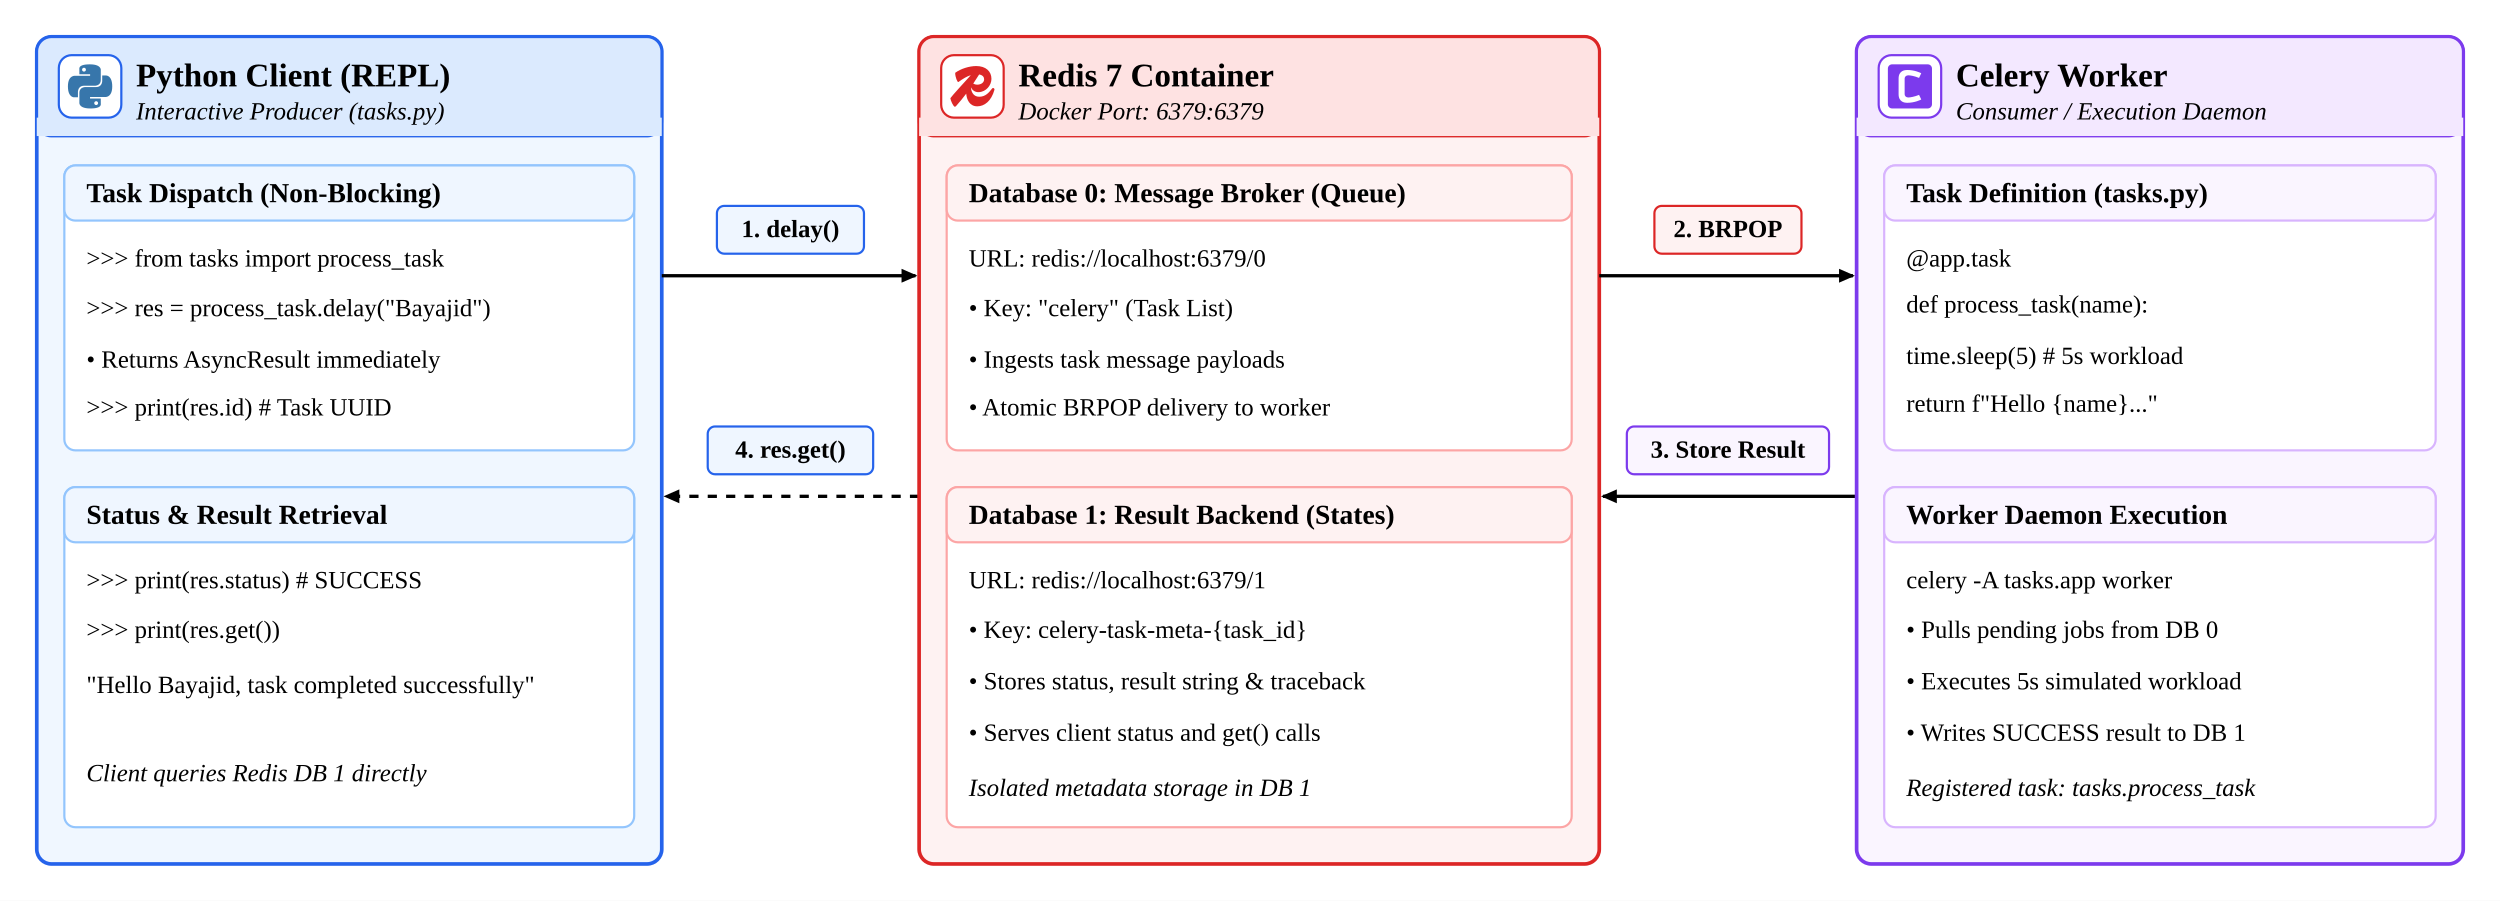
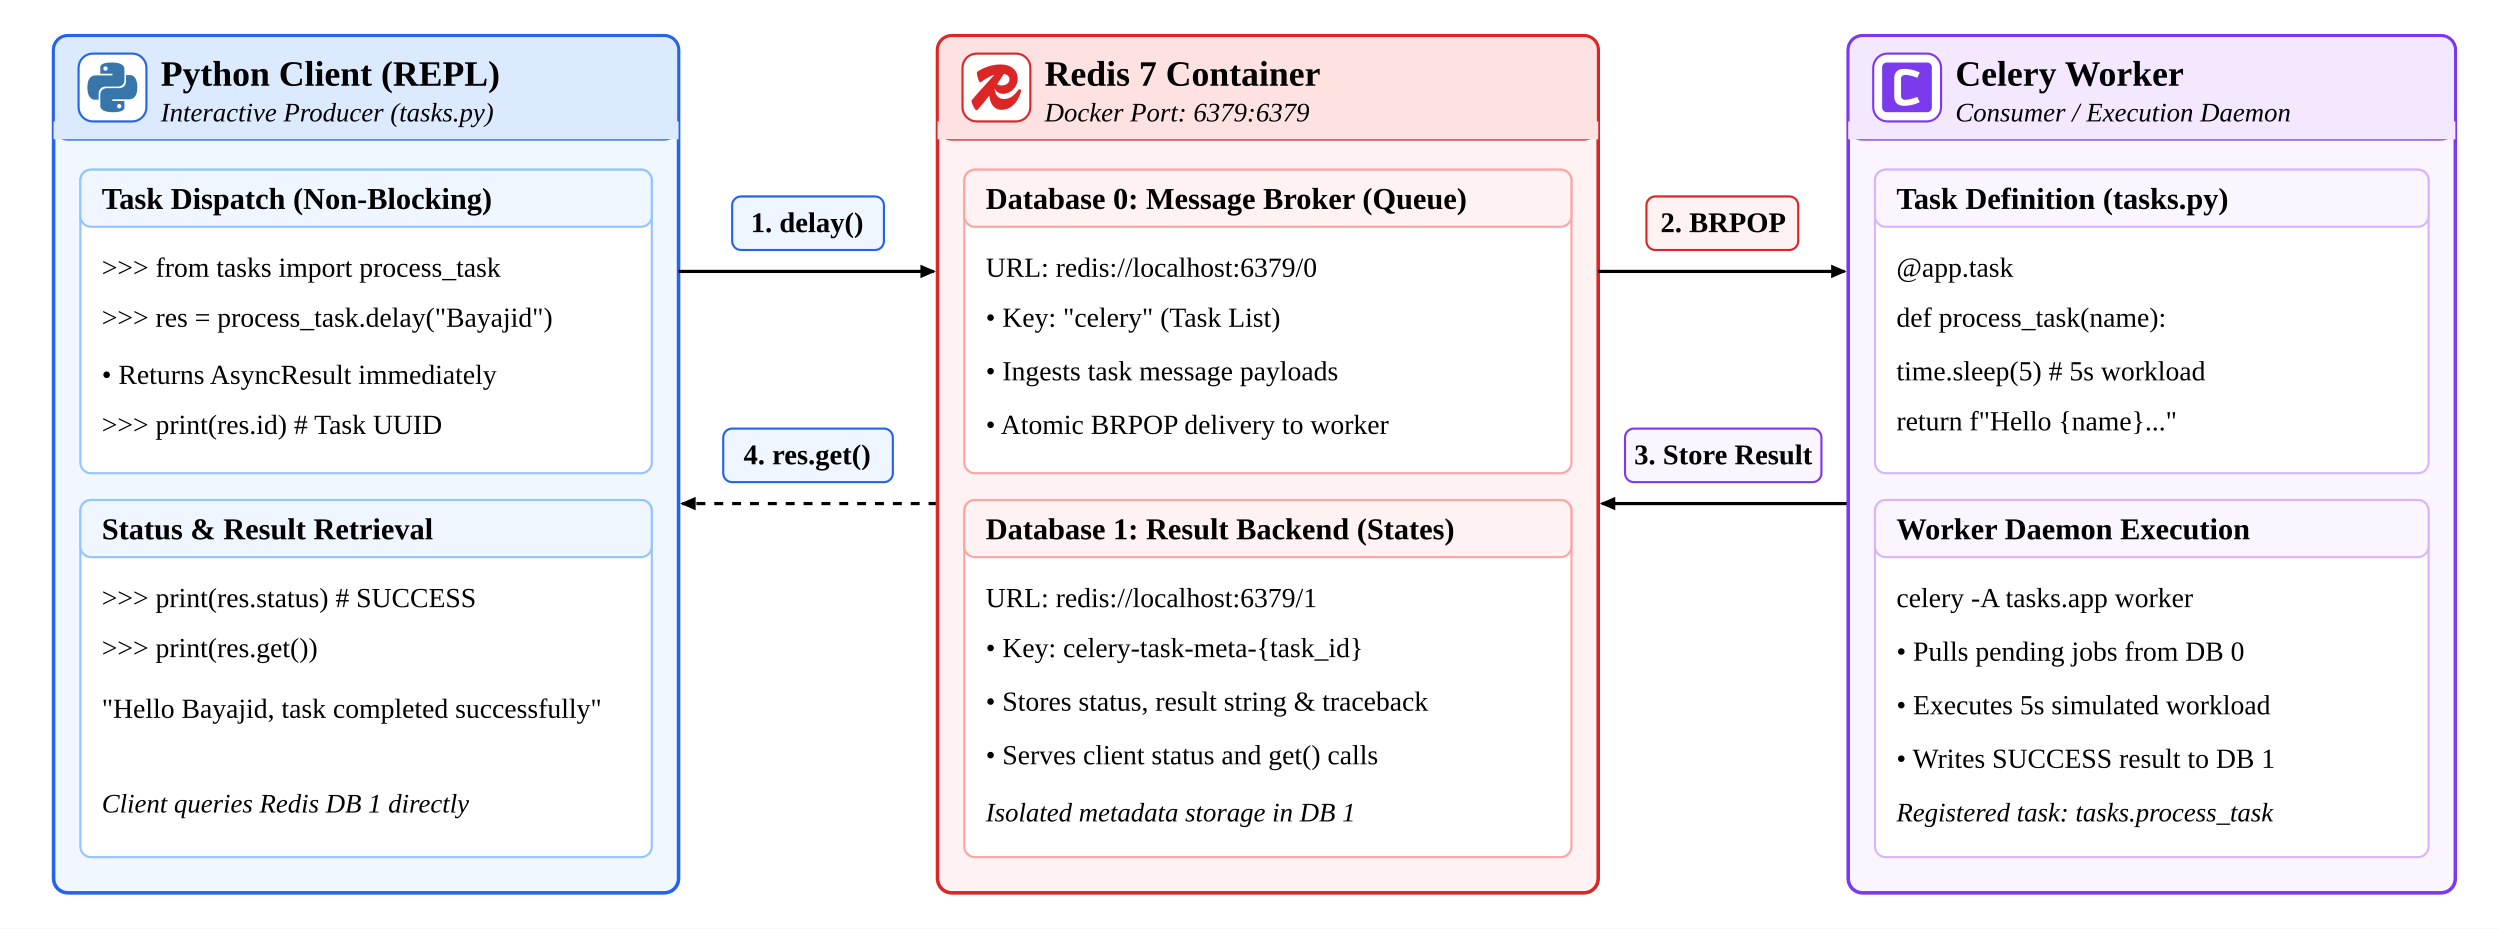
- <svg xmlns="http://www.w3.org/2000/svg" viewBox="0 0 1360 490" width="1360" height="490">
+ <svg xmlns="http://www.w3.org/2000/svg" viewBox="0 0 1400 520" width="1400" height="520">
  <defs>
    <style>
      text {
        font-family: "Times New Roman", Times, "Liberation Serif", serif;
        fill: #000000;
      }
      .title-text {
-         font-size: 18px;
+         font-size: 20px;
        font-weight: bold;
        fill: #000000;
      }
      .subtitle-text {
-         font-size: 13.5px;
+         font-size: 15px;
        font-style: italic;
        fill: #000000;
      }
      .section-heading {
-         font-size: 15px;
+         font-size: 17px;
        font-weight: bold;
        fill: #000000;
      }
      .code-font {
        font-family: "Times New Roman", Times, "Liberation Serif", serif;
-         font-size: 13.5px;
+         font-size: 15.5px;
        fill: #000000;
      }
      .body-text {
-         font-size: 13.5px;
+         font-size: 15.5px;
        fill: #000000;
      }
      .arrow-label {
-         font-size: 13.5px;
+         font-size: 16px;
        font-weight: bold;
        fill: #000000;
      }
      .arrow-sub {
-         font-size: 12.5px;
+         font-size: 14.5px;
        font-style: italic;
        fill: #000000;
      }
      .flow-step-title {
-         font-size: 14.5px;
+         font-size: 16.5px;
        font-weight: bold;
        fill: #000000;
      }
      .flow-step-sub {
-         font-size: 13px;
+         font-size: 14.5px;
        font-style: italic;
        fill: #000000;
      }
    </style>
    <marker id="arr-black" viewBox="0 0 10 10" refX="7" refY="5" markerWidth="6" markerHeight="6" orient="auto-start-reverse">
      <path d="M 0 1.5 L 8 5 L 0 8.5 z" fill="#000000" />
    </marker>
  </defs>
  <rect width="100%" height="100%" fill="#ffffff" />
-   <g transform="translate(20, 20)">
-     <rect width="340" height="450" rx="8" fill="#f0f7ff" stroke="#2563eb" stroke-width="2" />
-     <rect width="340" height="54" rx="8" fill="#dbeafe" stroke="#2563eb" stroke-width="1.5" />
-     <rect y="44" width="340" height="10" fill="#dbeafe" />
-     <rect x="12" y="10" width="34" height="34" rx="7" fill="#ffffff" stroke="#2563eb" stroke-width="1.2" />
-     <g transform="translate(17, 15) scale(1)">
+   <g transform="translate(30, 20)">
+     <rect width="350" height="480" rx="8" fill="#f0f7ff" stroke="#2563eb" stroke-width="2" />
+     <rect width="350" height="58" rx="8" fill="#dbeafe" stroke="#2563eb" stroke-width="1.5" />
+     <rect y="48" width="350" height="10" fill="#dbeafe" />
+     <rect x="14" y="10" width="38" height="38" rx="8" fill="#ffffff" stroke="#2563eb" stroke-width="1.2" />
+     <g transform="translate(19, 15) scale(1.16)">
      <path d="M14.25.18l.9.2.73.26.59.3.45.32.34.34.25.34.16.33.1.3.04.26.02.2-.01.13V8.5l-.05.63-.13.55-.21.46-.26.38-.3.31-.33.25-.35.19-.35.14-.33.1-.3.07-.26.04-.21.02H8.77l-.69.05-.59.14-.5.22-.41.27-.33.32-.27.35-.2.36-.15.37-.1.35-.07.32-.04.27-.02.21v3.06H3.17l-.21-.03-.28-.07-.32-.12-.35-.18-.36-.26-.36-.36-.35-.46-.32-.59-.28-.73-.21-.88-.14-1.05-.05-1.23.06-1.22.16-1.04.24-.87.32-.71.36-.57.4-.44.42-.33.42-.24.4-.16.36-.1.32-.05.24-.01h.16l.06.01h8.16v-.83H6.18l-.01-2.75-.02-.37.05-.34.11-.31.17-.28.25-.26.31-.23.38-.2.44-.18.51-.15.58-.12.64-.1.71-.06.77-.04.84-.02 1.27.05zm-6.3 1.98l-.23.33-.08.41.08.41.23.34.33.22.41.09.41-.09.33-.22.23-.34.08-.41-.08-.41-.23-.33-.33-.22-.41-.09-.41.09zm13.09 3.95l.28.06.32.12.35.18.36.27.36.35.35.47.32.59.28.73.21.88.14 1.04.05 1.23-.06 1.23-.16 1.04-.24.86-.32.71-.36.57-.4.45-.42.33-.42.24-.4.16-.36.09-.32.05-.24.02-.16-.01h-8.22v.82h5.84l.01 2.76.02.36-.05.34-.11.31-.17.29-.25.25-.31.24-.38.2-.44.17-.51.15-.58.13-.64.09-.71.07-.77.04-.84.01-1.27-.04-1.07-.14-.9-.2-.73-.25-.59-.3-.45-.33-.34-.34-.25-.34-.16-.33-.1-.3-.04-.25-.02-.2.01-.13v-5.34l.05-.64.13-.54.21-.46.26-.38.3-.32.33-.24.35-.2.35-.14.33-.1.3-.06.26-.04.21-.02.13-.01h5.84l.69-.05.59-.14.5-.21.41-.28.33-.32.27-.35.2-.36.15-.36.1-.35.07-.32.04-.28.02-.21V6.07h2.09l.14.01zm-6.47 14.25l-.23.33-.08.41.08.41.23.33.33.23.41.08.41-.08.33-.23.23-.33.08-.41-.08-.41-.23-.33-.33-.23-.41-.08-.41.08z" fill="#3776ab" />
    </g>
-     <text x="54" y="27" text-anchor="start" class="title-text">Python Client (REPL)</text>
-     <text x="54" y="45" text-anchor="start" class="subtitle-text">Interactive Producer (tasks.py)</text>
-     <g transform="translate(15, 70)">
-       <rect width="310" height="155" rx="6" fill="#ffffff" stroke="#93c5fd" stroke-width="1.2" />
-       <rect width="310" height="30" rx="6" fill="#eff6ff" stroke="#93c5fd" stroke-width="1.2" />
-       <text x="12" y="20" class="section-heading">Task Dispatch (Non-Blocking)</text>
-       <text x="12" y="55" class="code-font">&gt;&gt;&gt; from tasks import process_task</text>
-       <text x="12" y="82" class="code-font">&gt;&gt;&gt; res = process_task.delay("Bayajid")</text>
-       <text x="12" y="110" class="body-text">• Returns AsyncResult immediately</text>
-       <text x="12" y="136" class="code-font">&gt;&gt;&gt; print(res.id) # Task UUID</text>
+     <text x="60" y="28" text-anchor="start" class="title-text">Python Client (REPL)</text>
+     <text x="60" y="48" text-anchor="start" class="subtitle-text">Interactive Producer (tasks.py)</text>
+     <g transform="translate(15, 75)">
+       <rect width="320" height="170" rx="6" fill="#ffffff" stroke="#93c5fd" stroke-width="1.2" />
+       <rect width="320" height="32" rx="6" fill="#eff6ff" stroke="#93c5fd" stroke-width="1.2" />
+       <text x="12" y="22" class="section-heading">Task Dispatch (Non-Blocking)</text>
+       <text x="12" y="60" class="code-font">&gt;&gt;&gt; from tasks import process_task</text>
+       <text x="12" y="88" class="code-font">&gt;&gt;&gt; res = process_task.delay("Bayajid")</text>
+       <text x="12" y="120" class="body-text">• Returns AsyncResult immediately</text>
+       <text x="12" y="148" class="code-font">&gt;&gt;&gt; print(res.id) # Task UUID</text>
    </g>
-     <g transform="translate(15, 245)">
-       <rect width="310" height="185" rx="6" fill="#ffffff" stroke="#93c5fd" stroke-width="1.2" />
-       <rect width="310" height="30" rx="6" fill="#eff6ff" stroke="#93c5fd" stroke-width="1.2" />
-       <text x="12" y="20" class="section-heading">Status &amp; Result Retrieval</text>
-       <text x="12" y="55" class="code-font">&gt;&gt;&gt; print(res.status) # SUCCESS</text>
-       <text x="12" y="82" class="code-font">&gt;&gt;&gt; print(res.get())</text>
-       <text x="12" y="112" class="body-text">"Hello Bayajid, task completed successfully"</text>
-       <text x="12" y="160" class="subtitle-text">Client queries Redis DB 1 directly</text>
+     <g transform="translate(15, 260)">
+       <rect width="320" height="200" rx="6" fill="#ffffff" stroke="#93c5fd" stroke-width="1.2" />
+       <rect width="320" height="32" rx="6" fill="#eff6ff" stroke="#93c5fd" stroke-width="1.2" />
+       <text x="12" y="22" class="section-heading">Status &amp; Result Retrieval</text>
+       <text x="12" y="60" class="code-font">&gt;&gt;&gt; print(res.status) # SUCCESS</text>
+       <text x="12" y="88" class="code-font">&gt;&gt;&gt; print(res.get())</text>
+       <text x="12" y="122" class="body-text">"Hello Bayajid, task completed successfully"</text>
+       <text x="12" y="175" class="subtitle-text">Client queries Redis DB 1 directly</text>
    </g>
  </g>
-   <rect x="390" y="112" width="80" height="26" rx="4" fill="#eff6ff" stroke="#2563eb" stroke-width="1.2" />
-   <text x="430" y="129" text-anchor="middle" class="arrow-label">1. delay()</text>
-   <line x1="360" y1="150" x2="498" y2="150" stroke="#000000" stroke-width="1.8" marker-end="url(#arr-black)" />
-   <rect x="385" y="232" width="90" height="26" rx="4" fill="#eff6ff" stroke="#2563eb" stroke-width="1.2" />
-   <text x="430" y="249" text-anchor="middle" class="arrow-label">4. res.get()</text>
-   <line x1="500" y1="270" x2="362" y2="270" stroke="#000000" stroke-width="1.8" stroke-dasharray="5,5" marker-end="url(#arr-black)" />
-   <g transform="translate(500, 20)">
-     <rect width="370" height="450" rx="8" fill="#fef2f2" stroke="#dc2626" stroke-width="2" />
-     <rect width="370" height="54" rx="8" fill="#fee2e2" stroke="#dc2626" stroke-width="1.5" />
-     <rect y="44" width="370" height="10" fill="#fee2e2" />
-     <rect x="12" y="10" width="34" height="34" rx="7" fill="#ffffff" stroke="#dc2626" stroke-width="1.2" />
-     <g transform="translate(17, 15) scale(1)">
+   <rect x="410" y="110" width="85" height="30" rx="5" fill="#eff6ff" stroke="#2563eb" stroke-width="1.2" />
+   <text x="452" y="130" text-anchor="middle" class="arrow-label">1. delay()</text>
+   <line x1="380" y1="152" x2="523" y2="152" stroke="#000000" stroke-width="1.8" marker-end="url(#arr-black)" />
+   <rect x="405" y="240" width="95" height="30" rx="5" fill="#eff6ff" stroke="#2563eb" stroke-width="1.2" />
+   <text x="452" y="260" text-anchor="middle" class="arrow-label">4. res.get()</text>
+   <line x1="525" y1="282" x2="382" y2="282" stroke="#000000" stroke-width="1.8" stroke-dasharray="5,5" marker-end="url(#arr-black)" />
+   <g transform="translate(525, 20)">
+     <rect width="370" height="480" rx="8" fill="#fef2f2" stroke="#dc2626" stroke-width="2" />
+     <rect width="370" height="58" rx="8" fill="#fee2e2" stroke="#dc2626" stroke-width="1.5" />
+     <rect y="48" width="370" height="10" fill="#fee2e2" />
+     <rect x="14" y="10" width="38" height="38" rx="8" fill="#ffffff" stroke="#dc2626" stroke-width="1.2" />
+     <g transform="translate(19, 15) scale(1.16)">
      <path d="M22.71 13.145c-1.66 2.092-3.452 4.483-7.038 4.483-3.203 0-4.397-2.825-4.48-5.12.701 1.484 2.073 2.685 4.214 2.63 4.117-.133 6.94-3.852 6.94-7.239 0-4.05-3.022-6.972-8.268-6.972-3.752 0-8.4 1.428-11.455 3.685C2.59 6.937 3.885 9.958 4.35 9.626c2.648-1.904 4.748-3.13 6.784-3.744C8.12 9.244.886 17.05 0 18.425c.1 1.261 1.66 4.648 2.424 4.648.232 0 .431-.133.664-.365a100.49 100.49 0 0 0 5.54-6.765c.222 3.104 1.748 6.898 6.014 6.898 3.819 0 7.604-2.756 9.33-8.965.2-.764-.73-1.361-1.261-.73zm-4.349-5.013c0 1.959-1.926 2.922-3.685 2.922-.941 0-1.664-.247-2.235-.568 1.051-1.592 2.092-3.225 3.21-4.973 1.972.334 2.71 1.43 2.71 2.619z" fill="#dc2626" />
    </g>
-     <text x="54" y="27" text-anchor="start" class="title-text">Redis 7 Container</text>
-     <text x="54" y="45" text-anchor="start" class="subtitle-text">Docker Port: 6379:6379</text>
-     <g transform="translate(15, 70)">
-       <rect width="340" height="155" rx="6" fill="#ffffff" stroke="#fca5a5" stroke-width="1.2" />
-       <rect width="340" height="30" rx="6" fill="#fef2f2" stroke="#fca5a5" stroke-width="1.2" />
-       <text x="12" y="20" class="section-heading">Database 0: Message Broker (Queue)</text>
-       <text x="12" y="55" class="code-font">URL: redis://localhost:6379/0</text>
-       <text x="12" y="82" class="body-text">• Key: "celery" (Task List)</text>
-       <text x="12" y="110" class="body-text">• Ingests task message payloads</text>
-       <text x="12" y="136" class="body-text">• Atomic BRPOP delivery to worker</text>
+     <text x="60" y="28" text-anchor="start" class="title-text">Redis 7 Container</text>
+     <text x="60" y="48" text-anchor="start" class="subtitle-text">Docker Port: 6379:6379</text>
+     <g transform="translate(15, 75)">
+       <rect width="340" height="170" rx="6" fill="#ffffff" stroke="#fca5a5" stroke-width="1.2" />
+       <rect width="340" height="32" rx="6" fill="#fef2f2" stroke="#fca5a5" stroke-width="1.2" />
+       <text x="12" y="22" class="section-heading">Database 0: Message Broker (Queue)</text>
+       <text x="12" y="60" class="code-font">URL: redis://localhost:6379/0</text>
+       <text x="12" y="88" class="body-text">• Key: "celery" (Task List)</text>
+       <text x="12" y="118" class="body-text">• Ingests task message payloads</text>
+       <text x="12" y="148" class="body-text">• Atomic BRPOP delivery to worker</text>
    </g>
-     <g transform="translate(15, 245)">
-       <rect width="340" height="185" rx="6" fill="#ffffff" stroke="#fca5a5" stroke-width="1.2" />
-       <rect width="340" height="30" rx="6" fill="#fef2f2" stroke="#fca5a5" stroke-width="1.2" />
-       <text x="12" y="20" class="section-heading">Database 1: Result Backend (States)</text>
-       <text x="12" y="55" class="code-font">URL: redis://localhost:6379/1</text>
-       <text x="12" y="82" class="body-text">• Key: celery-task-meta-{task_id}</text>
-       <text x="12" y="110" class="body-text">• Stores status, result string &amp; traceback</text>
-       <text x="12" y="138" class="body-text">• Serves client status and get() calls</text>
-       <text x="12" y="168" class="subtitle-text">Isolated metadata storage in DB 1</text>
+     <g transform="translate(15, 260)">
+       <rect width="340" height="200" rx="6" fill="#ffffff" stroke="#fca5a5" stroke-width="1.2" />
+       <rect width="340" height="32" rx="6" fill="#fef2f2" stroke="#fca5a5" stroke-width="1.2" />
+       <text x="12" y="22" class="section-heading">Database 1: Result Backend (States)</text>
+       <text x="12" y="60" class="code-font">URL: redis://localhost:6379/1</text>
+       <text x="12" y="88" class="body-text">• Key: celery-task-meta-{task_id}</text>
+       <text x="12" y="118" class="body-text">• Stores status, result string &amp; traceback</text>
+       <text x="12" y="148" class="body-text">• Serves client status and get() calls</text>
+       <text x="12" y="180" class="subtitle-text">Isolated metadata storage in DB 1</text>
    </g>
  </g>
-   <rect x="900" y="112" width="80" height="26" rx="4" fill="#fef2f2" stroke="#dc2626" stroke-width="1.2" />
-   <text x="940" y="129" text-anchor="middle" class="arrow-label">2. BRPOP</text>
-   <line x1="870" y1="150" x2="1008" y2="150" stroke="#000000" stroke-width="1.8" marker-end="url(#arr-black)" />
-   <rect x="885" y="232" width="110" height="26" rx="4" fill="#faf5ff" stroke="#7c3aed" stroke-width="1.2" />
-   <text x="940" y="249" text-anchor="middle" class="arrow-label">3. Store Result</text>
-   <line x1="1010" y1="270" x2="872" y2="270" stroke="#000000" stroke-width="1.8" marker-end="url(#arr-black)" />
-   <g transform="translate(1010, 20)">
-     <rect width="330" height="450" rx="8" fill="#faf5ff" stroke="#7c3aed" stroke-width="2" />
-     <rect width="330" height="54" rx="8" fill="#f3e8ff" stroke="#7c3aed" stroke-width="1.5" />
-     <rect y="44" width="330" height="10" fill="#f3e8ff" />
-     <rect x="12" y="10" width="34" height="34" rx="7" fill="#ffffff" stroke="#7c3aed" stroke-width="1.2" />
-     <g transform="translate(17, 15) scale(1)">
+   <rect x="922" y="110" width="85" height="30" rx="5" fill="#fef2f2" stroke="#dc2626" stroke-width="1.2" />
+   <text x="965" y="130" text-anchor="middle" class="arrow-label">2. BRPOP</text>
+   <line x1="895" y1="152" x2="1033" y2="152" stroke="#000000" stroke-width="1.8" marker-end="url(#arr-black)" />
+   <rect x="910" y="240" width="110" height="30" rx="5" fill="#faf5ff" stroke="#7c3aed" stroke-width="1.2" />
+   <text x="965" y="260" text-anchor="middle" class="arrow-label">3. Store Result</text>
+   <line x1="1035" y1="282" x2="897" y2="282" stroke="#000000" stroke-width="1.8" marker-end="url(#arr-black)" />
+   <g transform="translate(1035, 20)">
+     <rect width="340" height="480" rx="8" fill="#faf5ff" stroke="#7c3aed" stroke-width="2" />
+     <rect width="340" height="58" rx="8" fill="#f3e8ff" stroke="#7c3aed" stroke-width="1.5" />
+     <rect y="48" width="340" height="10" fill="#f3e8ff" />
+     <rect x="14" y="10" width="38" height="38" rx="8" fill="#ffffff" stroke="#7c3aed" stroke-width="1.2" />
+     <g transform="translate(19, 15) scale(1.16)">
      <path d="M2.303 0A2.298 2.298 0 0 0 0 2.303v19.394A2.298 2.298 0 0 0 2.303 24h19.394A2.298 2.298 0 0 0 24 21.697V2.303A2.298 2.298 0 0 0 21.697 0zm8.177 3.072c4.098 0 7.028 1.438 7.68 1.764l-1.194 2.55c-2.442-1.057-4.993-1.41-5.672-1.41-1.574 0-2.17.922-2.17 1.763v8.494c0 .869.596 1.791 2.17 1.791.679 0 3.23-.38 5.672-1.41l1.194 2.496c-.435.271-3.637 1.818-7.68 1.818-1.112 0-4.64-.244-4.64-4.64V7.713c0-4.397 3.528-4.64 4.64-4.64z" fill="#7c3aed" />
    </g>
-     <text x="54" y="27" text-anchor="start" class="title-text">Celery Worker</text>
-     <text x="54" y="45" text-anchor="start" class="subtitle-text">Consumer / Execution Daemon</text>
-     <g transform="translate(15, 70)">
-       <rect width="300" height="155" rx="6" fill="#ffffff" stroke="#d8b4fe" stroke-width="1.2" />
-       <rect width="300" height="30" rx="6" fill="#faf5ff" stroke="#d8b4fe" stroke-width="1.2" />
-       <text x="12" y="20" class="section-heading">Task Definition (tasks.py)</text>
-       <text x="12" y="55" class="code-font">@app.task</text>
-       <text x="12" y="80" class="code-font">def process_task(name):</text>
-       <text x="12" y="108" class="code-font">  time.sleep(5) # 5s workload</text>
-       <text x="12" y="134" class="code-font">  return f"Hello {name}..."</text>
+     <text x="60" y="28" text-anchor="start" class="title-text">Celery Worker</text>
+     <text x="60" y="48" text-anchor="start" class="subtitle-text">Consumer / Execution Daemon</text>
+     <g transform="translate(15, 75)">
+       <rect width="310" height="170" rx="6" fill="#ffffff" stroke="#d8b4fe" stroke-width="1.2" />
+       <rect width="310" height="32" rx="6" fill="#faf5ff" stroke="#d8b4fe" stroke-width="1.2" />
+       <text x="12" y="22" class="section-heading">Task Definition (tasks.py)</text>
+       <text x="12" y="60" class="code-font">@app.task</text>
+       <text x="12" y="88" class="code-font">def process_task(name):</text>
+       <text x="12" y="118" class="code-font">  time.sleep(5) # 5s workload</text>
+       <text x="12" y="146" class="code-font">  return f"Hello {name}..."</text>
    </g>
-     <g transform="translate(15, 245)">
-       <rect width="300" height="185" rx="6" fill="#ffffff" stroke="#d8b4fe" stroke-width="1.2" />
-       <rect width="300" height="30" rx="6" fill="#faf5ff" stroke="#d8b4fe" stroke-width="1.2" />
-       <text x="12" y="20" class="section-heading">Worker Daemon Execution</text>
-       <text x="12" y="55" class="code-font">celery -A tasks.app worker</text>
-       <text x="12" y="82" class="body-text">• Pulls pending jobs from DB 0</text>
-       <text x="12" y="110" class="body-text">• Executes 5s simulated workload</text>
-       <text x="12" y="138" class="body-text">• Writes SUCCESS result to DB 1</text>
-       <text x="12" y="168" class="subtitle-text">Registered task: tasks.process_task</text>
+     <g transform="translate(15, 260)">
+       <rect width="310" height="200" rx="6" fill="#ffffff" stroke="#d8b4fe" stroke-width="1.2" />
+       <rect width="310" height="32" rx="6" fill="#faf5ff" stroke="#d8b4fe" stroke-width="1.2" />
+       <text x="12" y="22" class="section-heading">Worker Daemon Execution</text>
+       <text x="12" y="60" class="code-font">celery -A tasks.app worker</text>
+       <text x="12" y="90" class="body-text">• Pulls pending jobs from DB 0</text>
+       <text x="12" y="120" class="body-text">• Executes 5s simulated workload</text>
+       <text x="12" y="150" class="body-text">• Writes SUCCESS result to DB 1</text>
+       <text x="12" y="180" class="subtitle-text">Registered task: tasks.process_task</text>
    </g>
  </g>
</svg>
